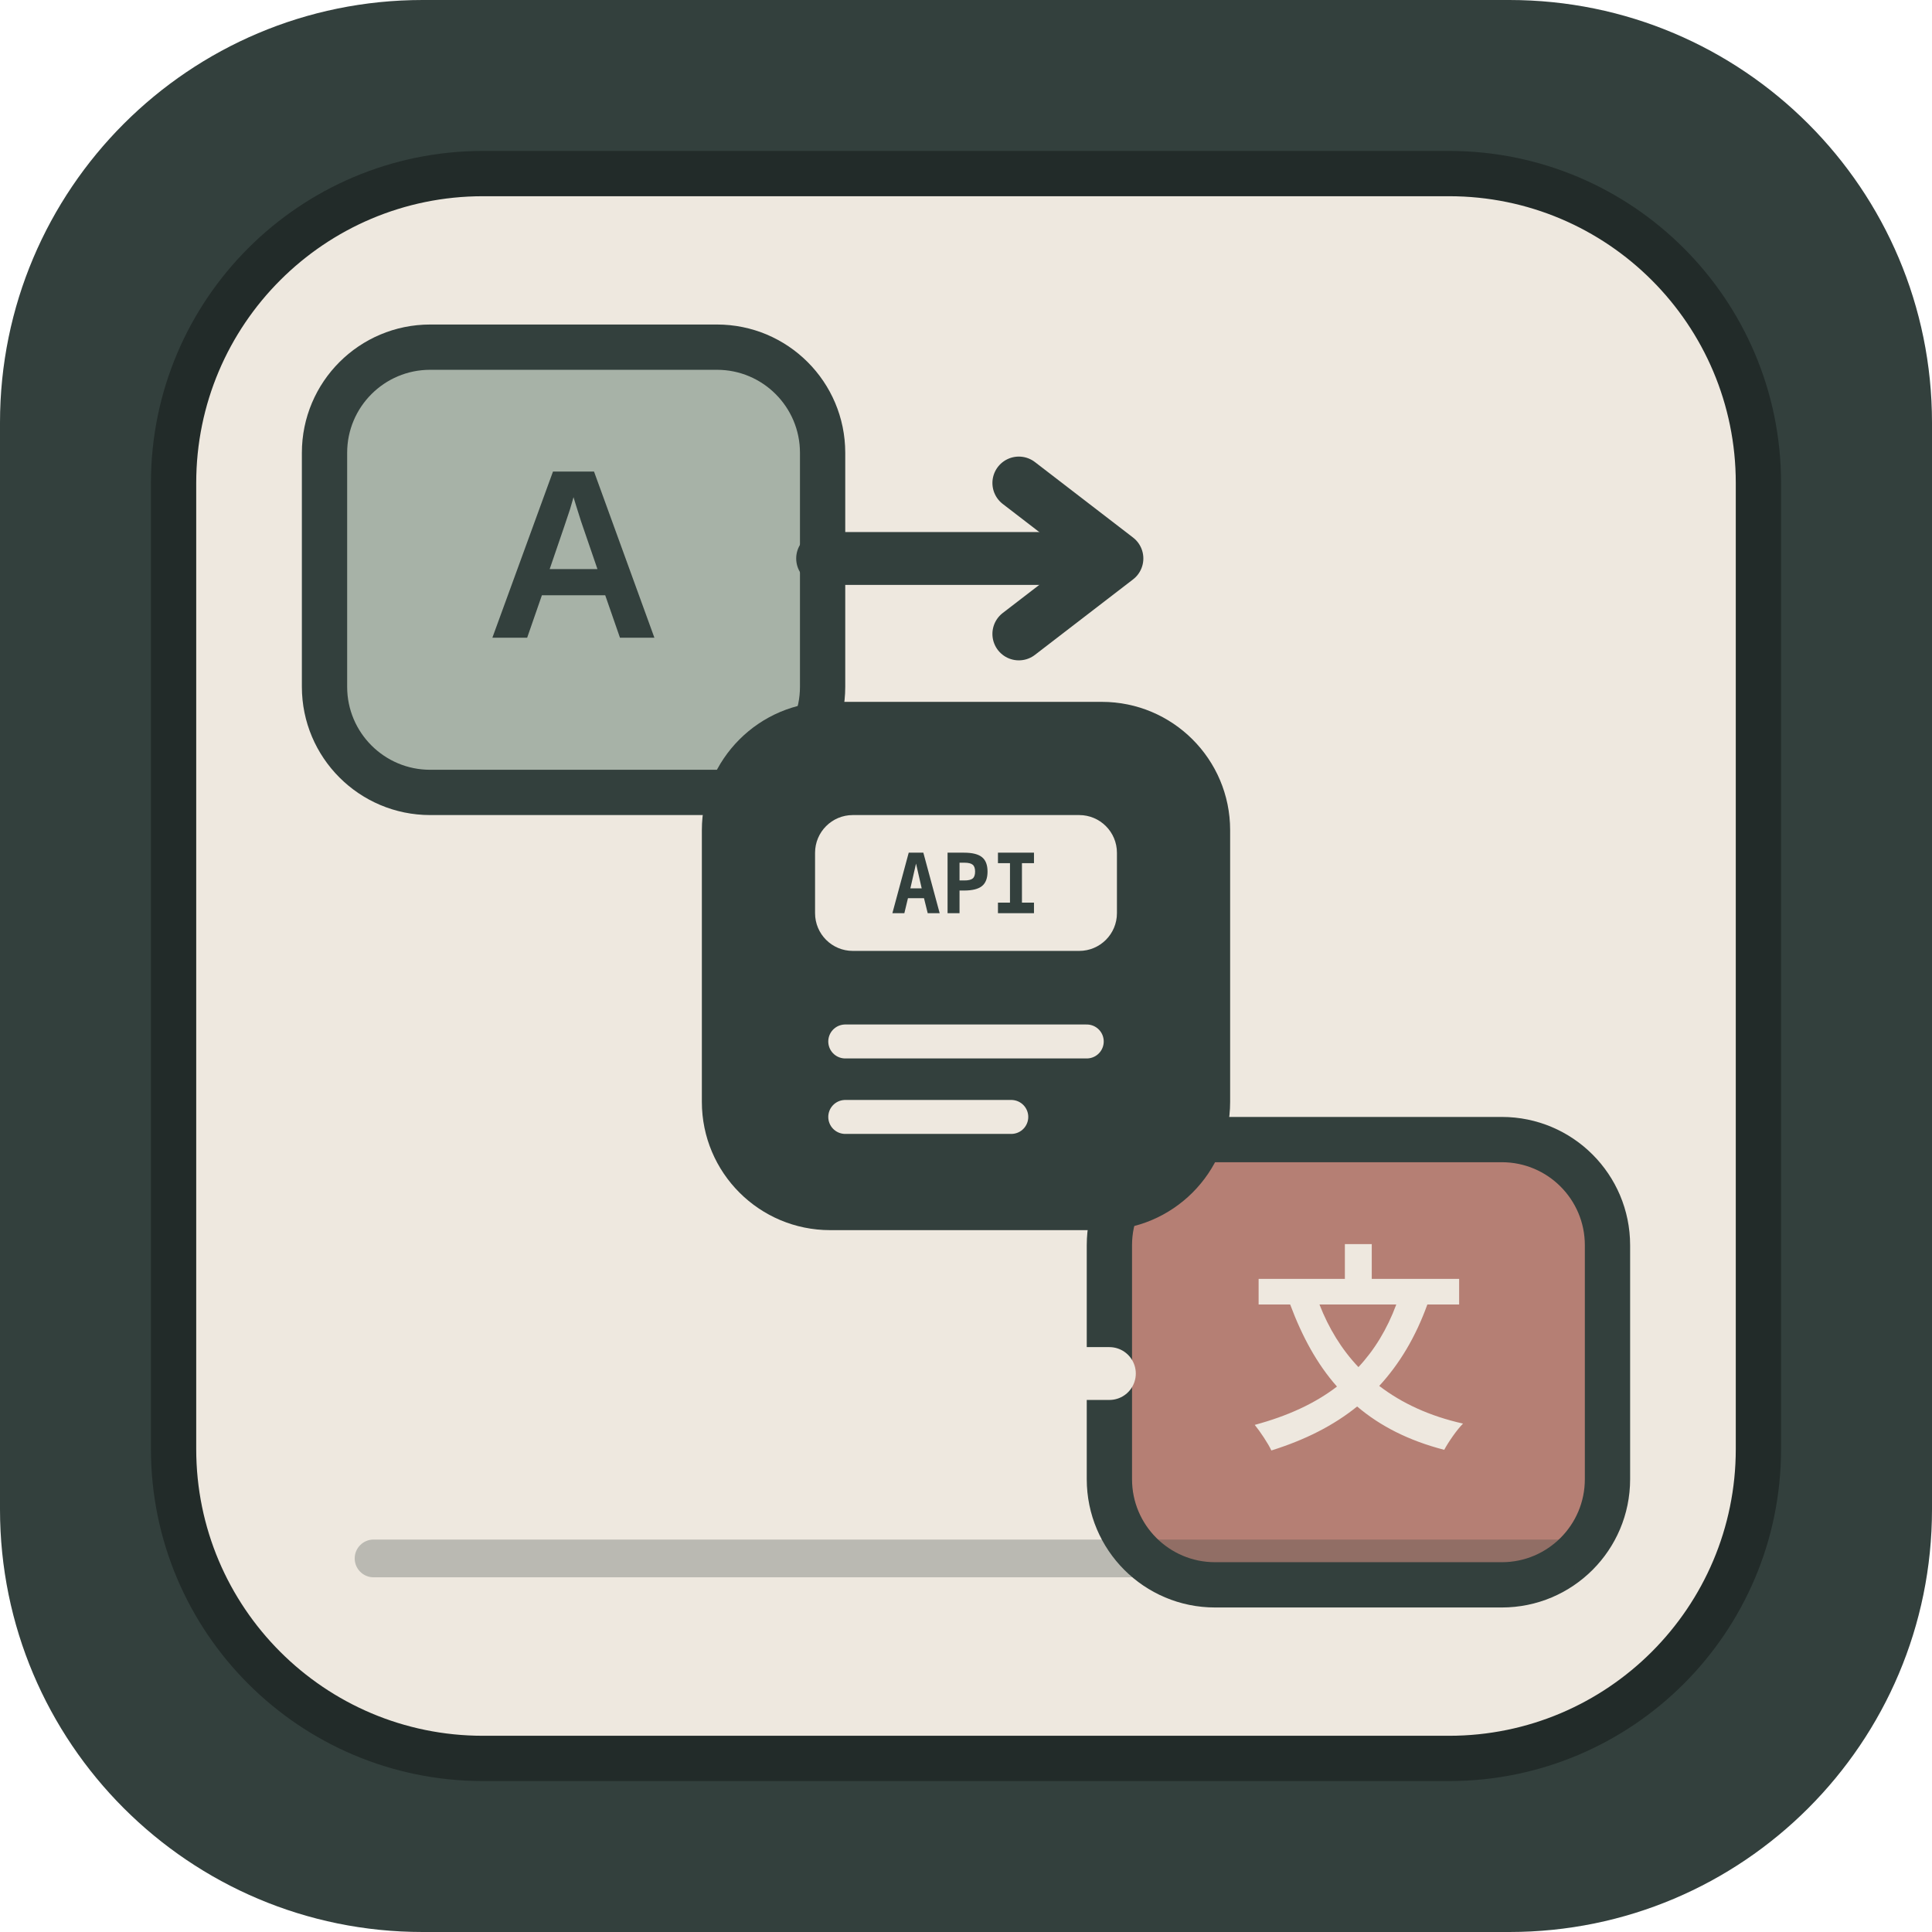
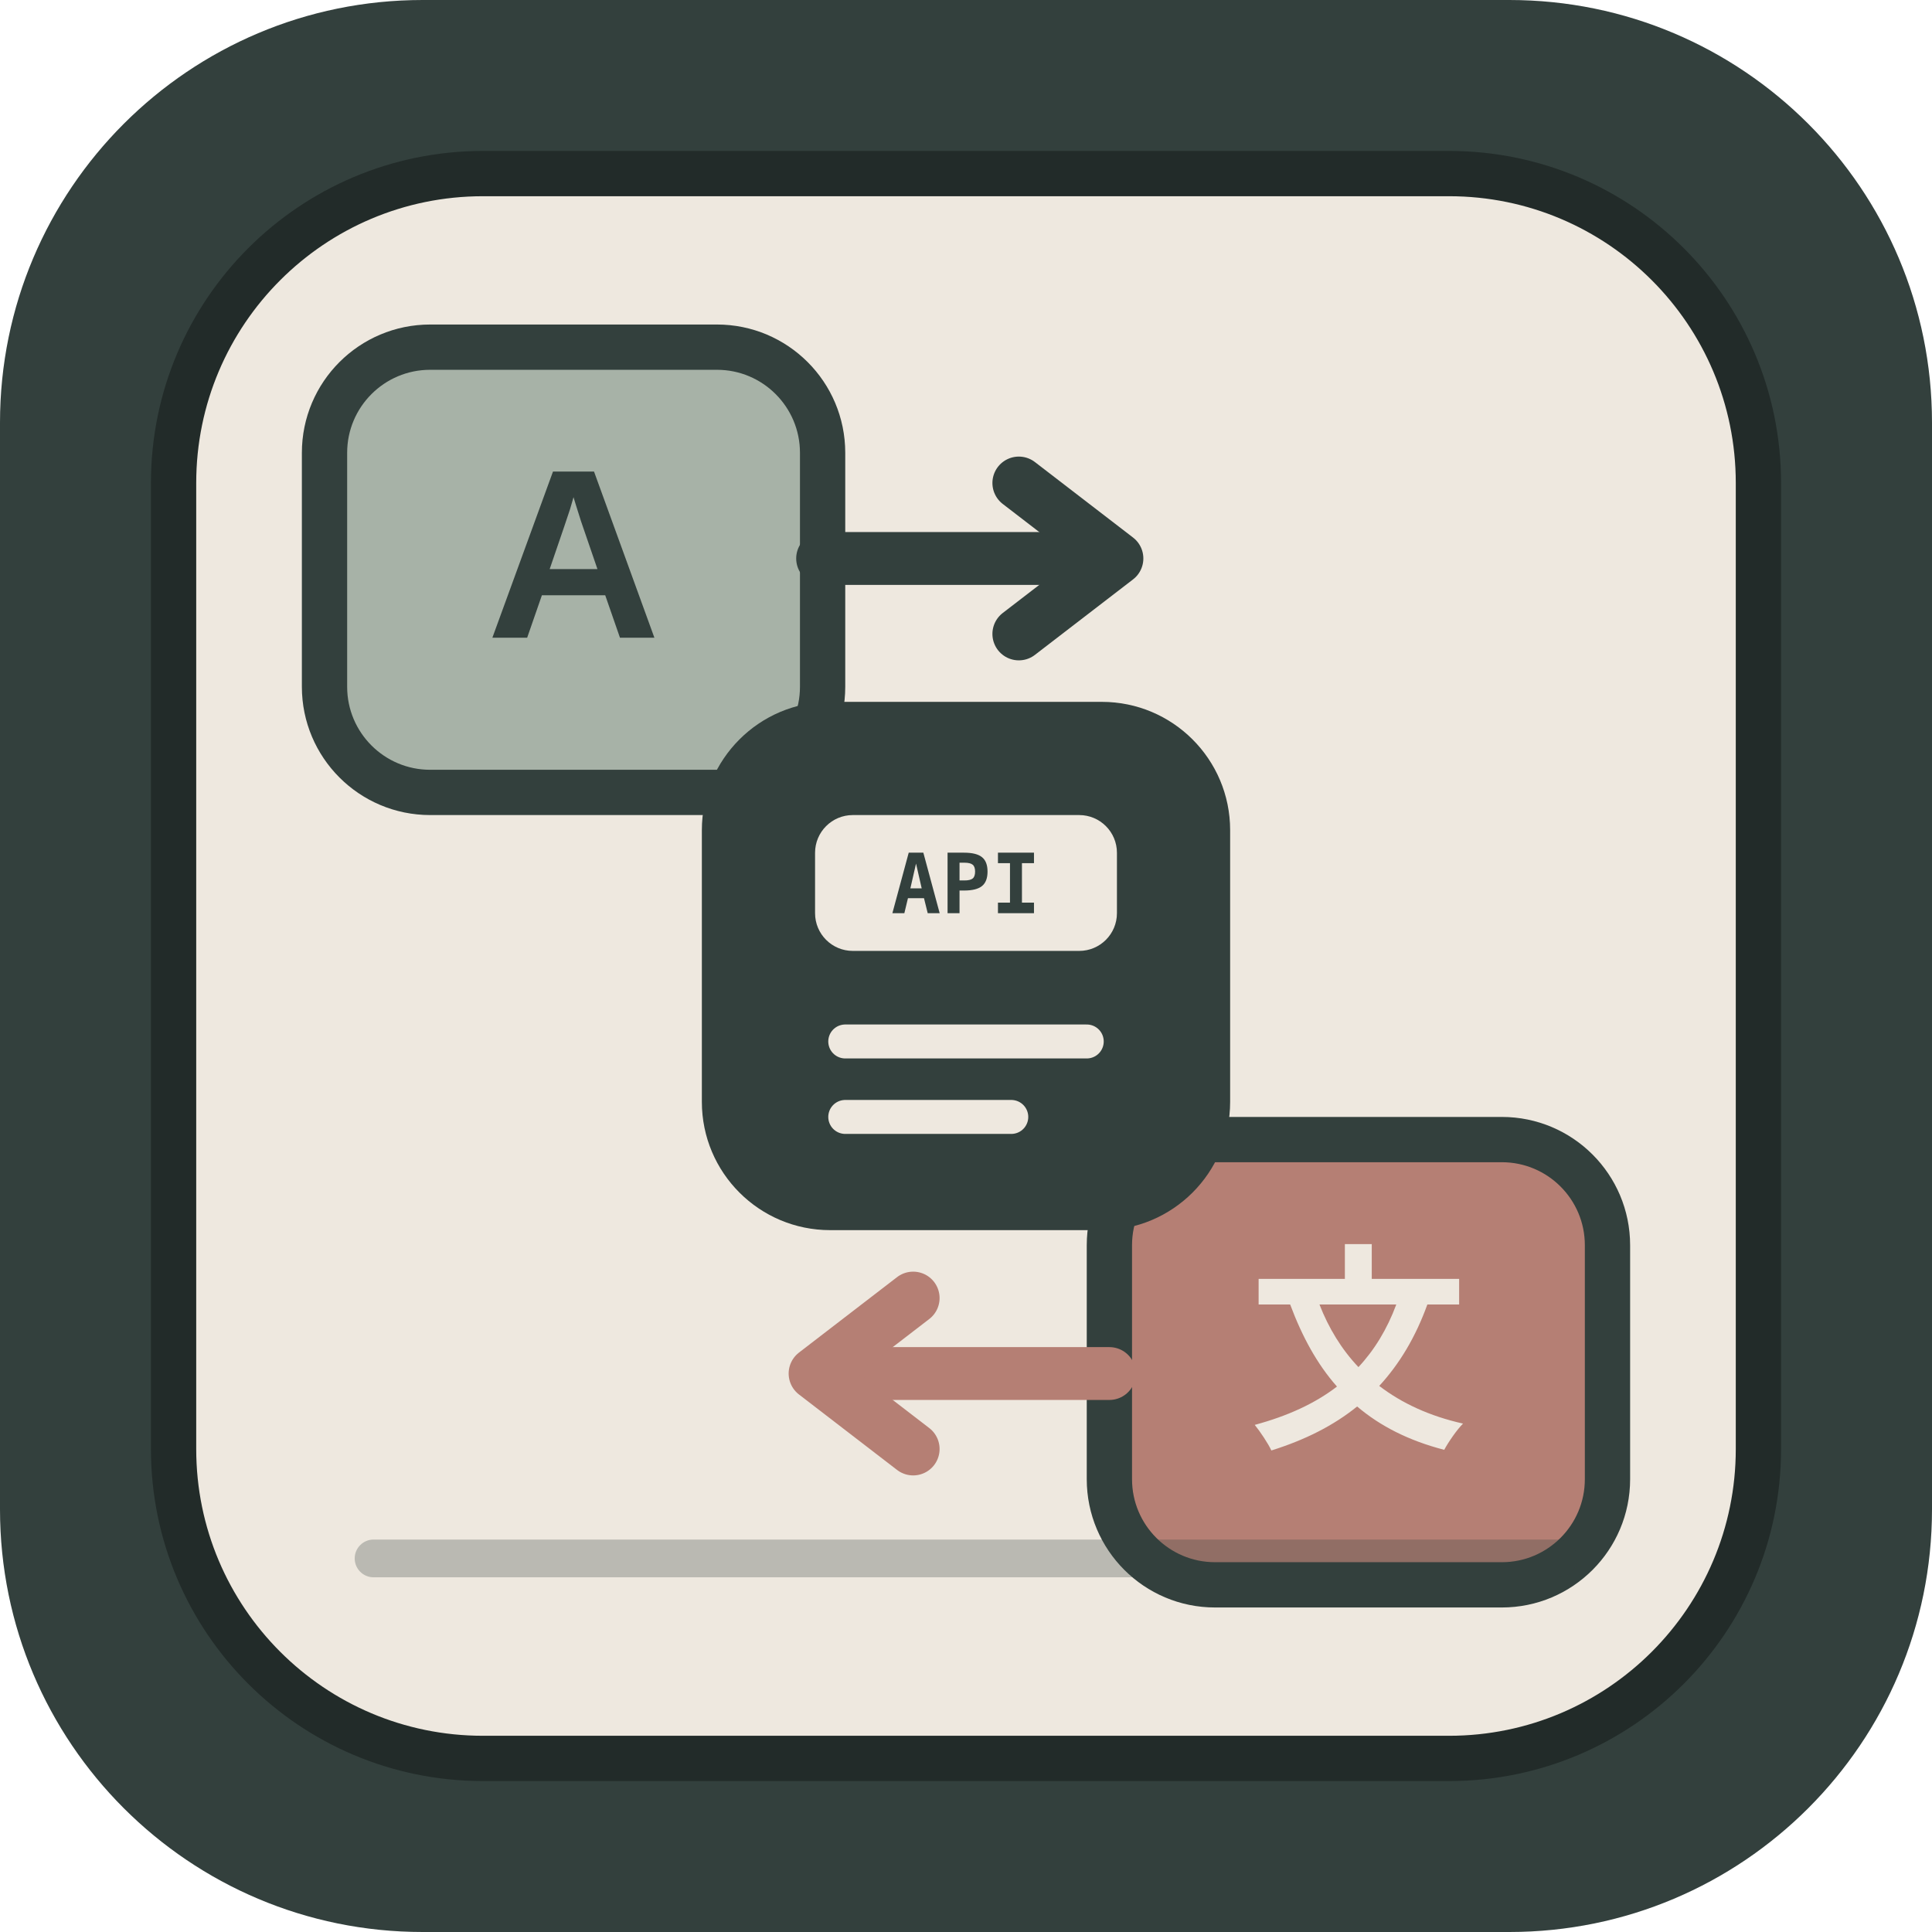
<svg xmlns="http://www.w3.org/2000/svg" viewBox="0 0 512 512" role="img" aria-labelledby="title desc">
  <rect width="512" height="512" rx="112" fill="#33403D" />
  <rect x="46" y="46" width="420" height="420" rx="82" fill="#EEE8DF" stroke="#222B29" stroke-width="12" />
  <rect x="86" y="92" width="132" height="118" rx="28" fill="#A7B2A7" stroke="#33403D" stroke-width="12" />
  <text x="152" y="169" text-anchor="middle" font-family="Segoe UI,Arial,sans-serif" font-size="64" font-weight="750" fill="#33403D">A</text>
  <rect x="294" y="302" width="132" height="118" rx="28" fill="#B57F74" stroke="#33403D" stroke-width="12" />
  <text x="360" y="379" text-anchor="middle" font-family="Segoe UI,Arial,sans-serif" font-size="58" font-weight="750" fill="#EEE8DF">文</text>
  <rect x="186" y="186" width="140" height="140" rx="34" fill="#33403D" />
  <rect x="216" y="216" width="80" height="36" rx="10" fill="#EEE8DF" />
  <text x="256" y="242" text-anchor="middle" font-family="ui-monospace,Consolas,monospace" font-size="22" font-weight="800" fill="#33403D">API</text>
  <path d="M224 276h64M224 296h44" stroke="#EEE8DF" stroke-width="9" stroke-linecap="round" />
  <path d="M218 148h68" stroke="#33403D" stroke-width="14" stroke-linecap="round" />
  <path d="m270 128 26 20-26 20" fill="none" stroke="#33403D" stroke-width="14" stroke-linecap="round" stroke-linejoin="round" />
-   <path d="M294 364h-68" stroke="#EEE8DF" stroke-width="14" stroke-linecap="round" />
-   <path d="m242 344-26 20 26 20" fill="none" stroke="#EEE8DF" stroke-width="14" stroke-linecap="round" stroke-linejoin="round" />
+   <path d="M294 364h-68" stroke="#B57F74" stroke-width="14" stroke-linecap="round" />
+   <path d="m242 344-26 20 26 20" fill="none" stroke="#B57F74" stroke-width="14" stroke-linecap="round" stroke-linejoin="round" />
  <rect x="94" y="408" width="324" height="10" rx="5" fill="#33403D" opacity=".28" />
</svg>
